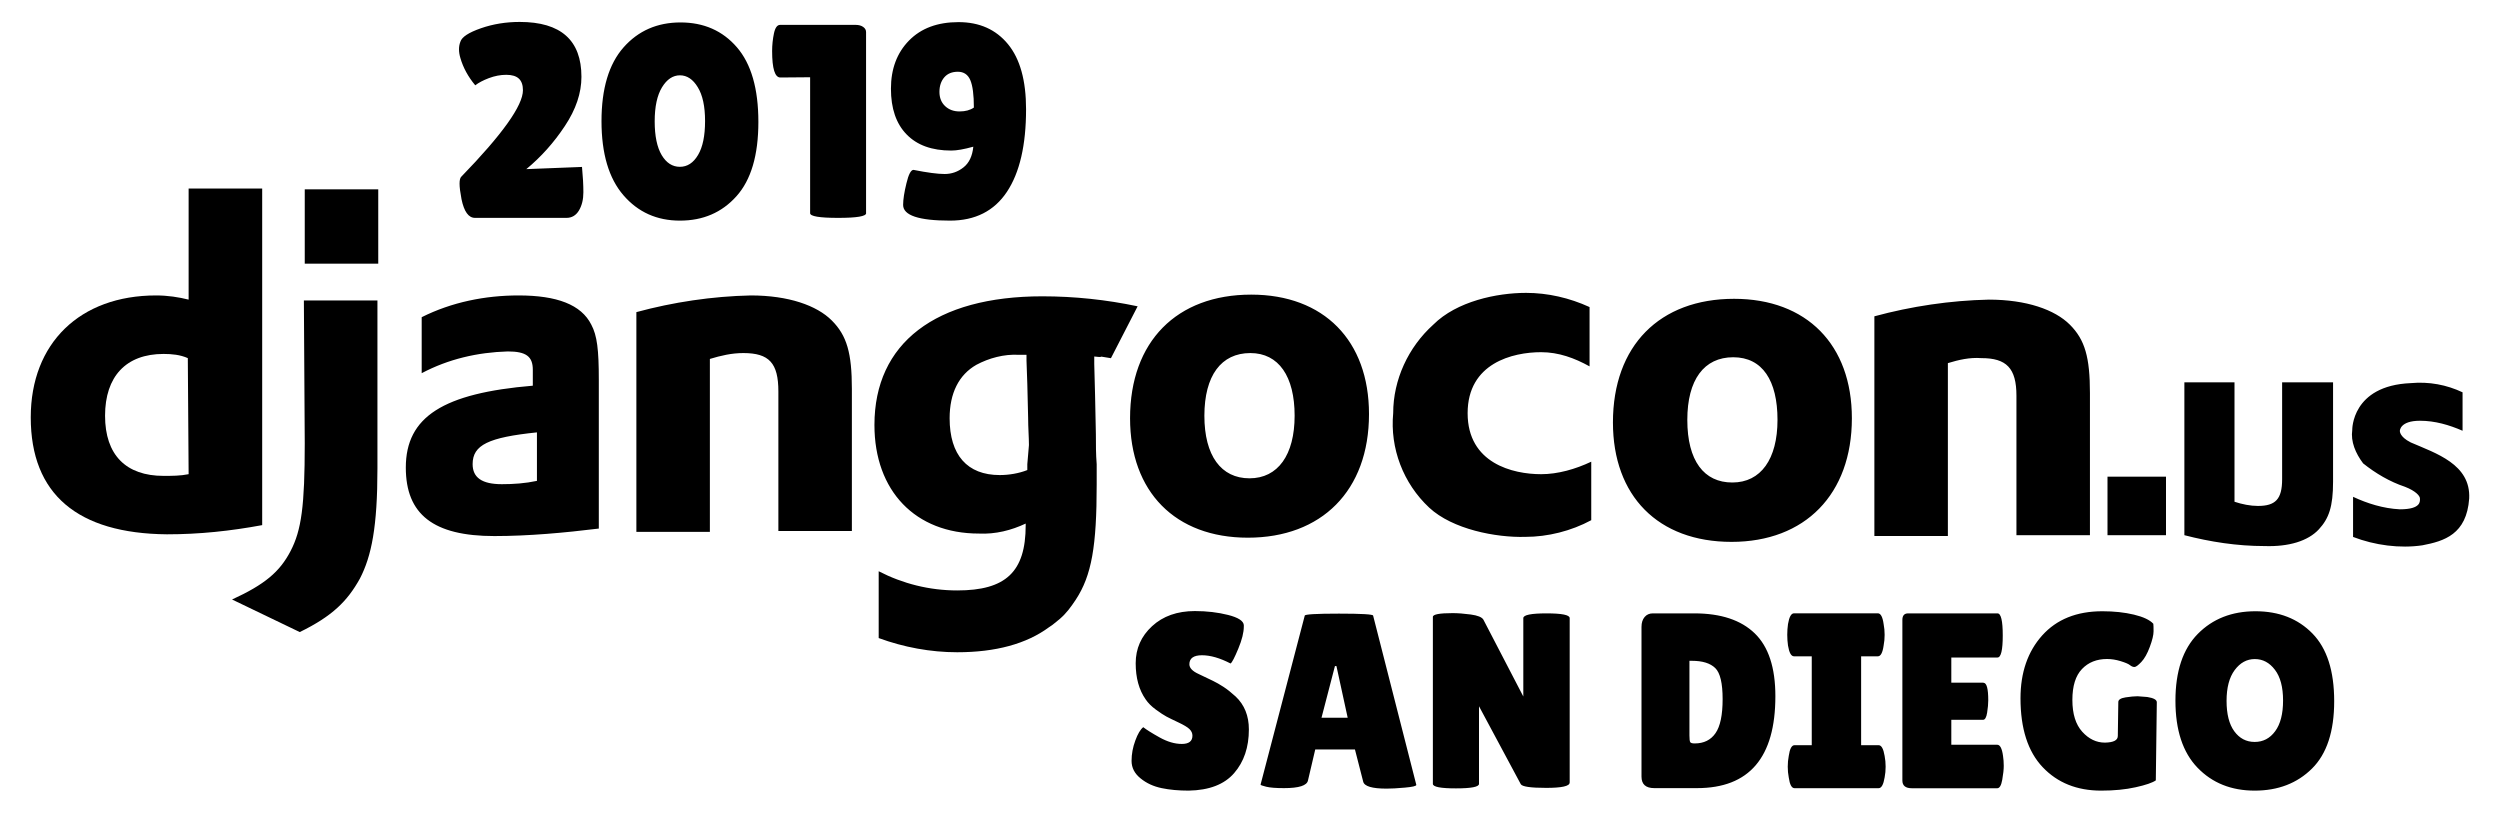
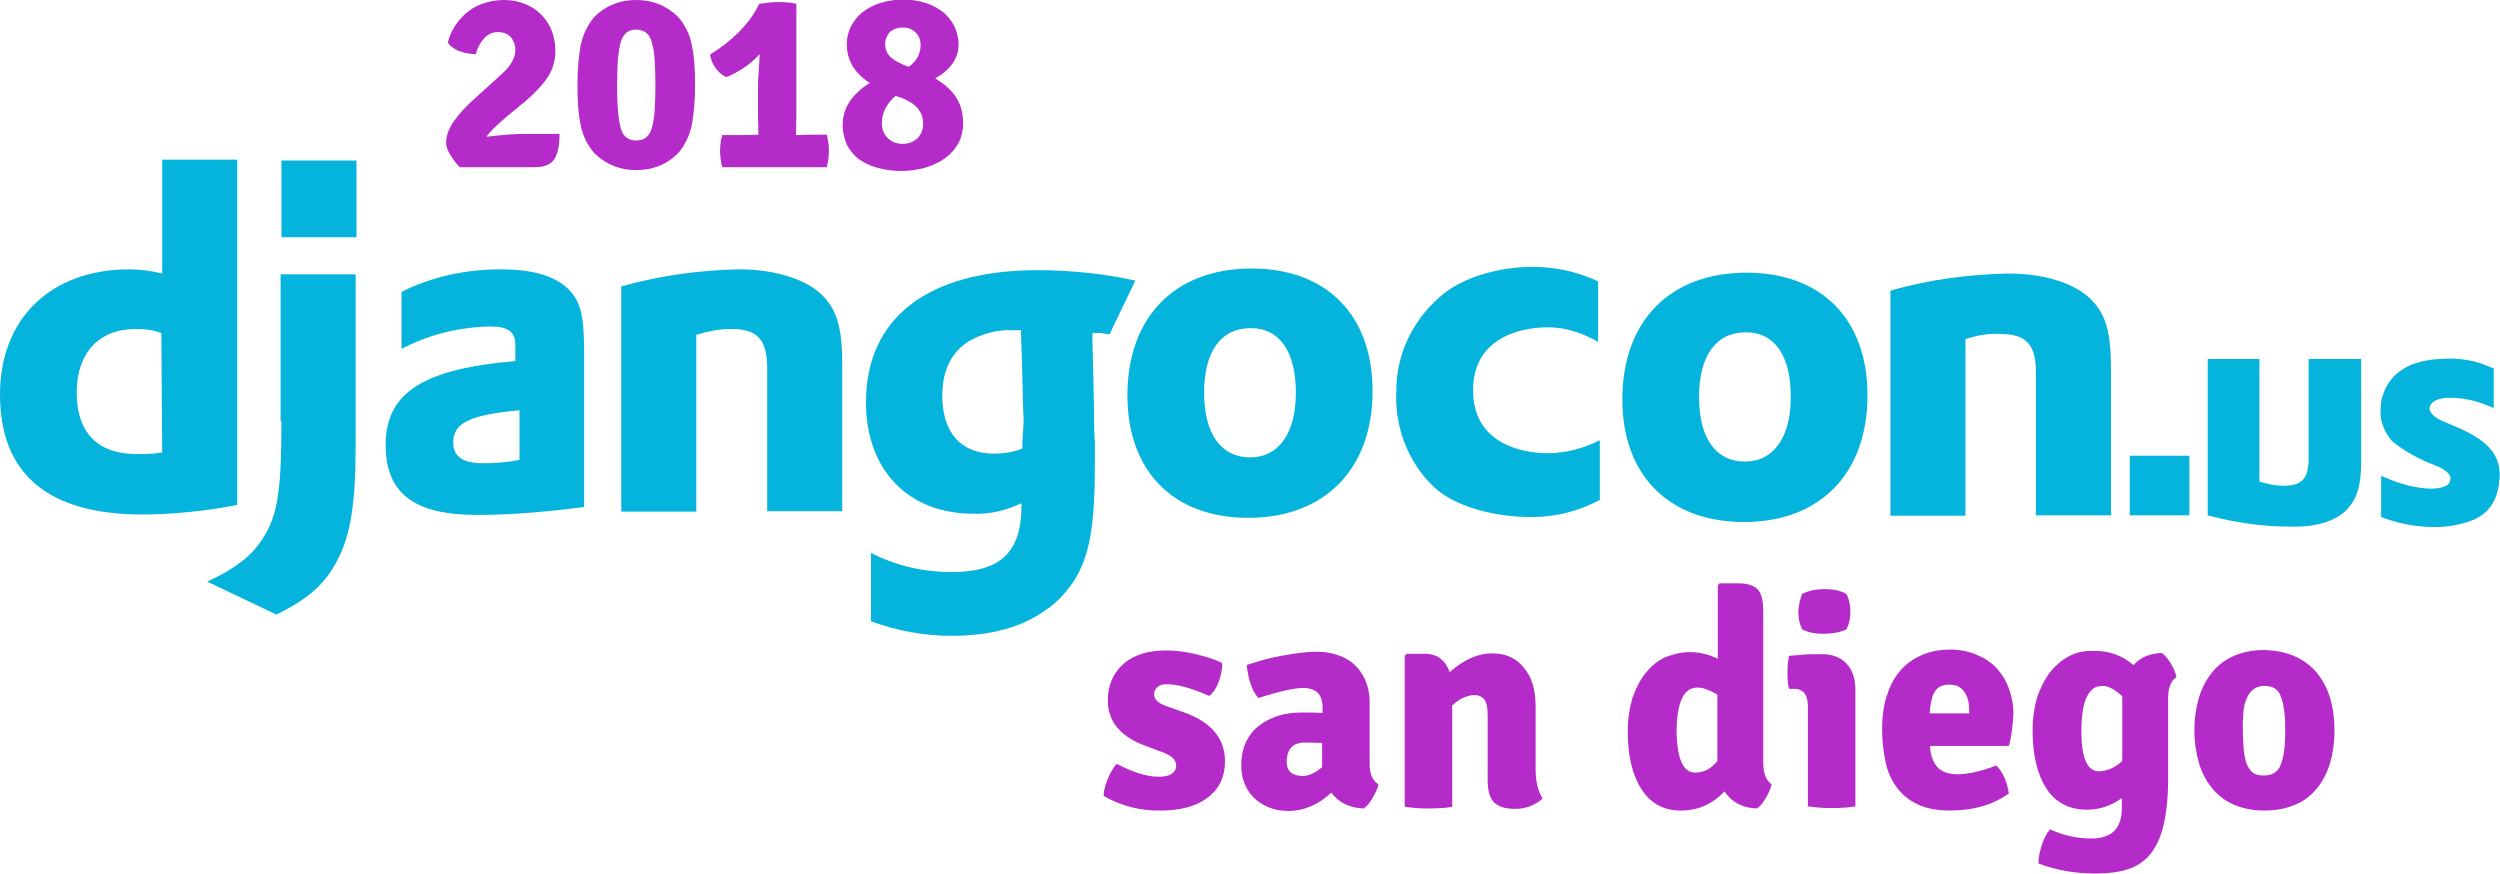
- <svg xmlns="http://www.w3.org/2000/svg" viewBox="0 0 400 130">
-   <path d="M182.92 116.35c.51.4 1.38.95 2.62 1.64 1.24.69 2.42 1.04 3.55 1.04s1.7-.44 1.7-1.32c0-.4-.16-.75-.48-1.06-.32-.31-.91-.66-1.76-1.06s-1.49-.71-1.92-.94c-.43-.23-.99-.6-1.7-1.12-.71-.52-1.24-1.06-1.62-1.62-1.07-1.52-1.6-3.45-1.6-5.79s.87-4.32 2.62-5.93c1.74-1.61 4.03-2.42 6.85-2.42 1.92 0 3.69.21 5.31.62 1.62.41 2.46.95 2.52 1.62v.24c0 .93-.29 2.11-.88 3.53-.59 1.42-1 2.22-1.24 2.38-1.7-.88-3.23-1.32-4.57-1.32-1.34 0-2.02.48-2.02 1.44 0 .59.49 1.11 1.48 1.56.21.11.52.25.92.44s.86.41 1.38.66c.52.25 1.08.57 1.68.96.6.39 1.24.9 1.94 1.54 1.41 1.33 2.12 3.09 2.12 5.27 0 2.85-.79 5.18-2.36 6.99-1.57 1.81-3.99 2.74-7.27 2.8-1.6 0-3.04-.13-4.33-.4s-2.42-.78-3.37-1.56c-.96-.77-1.44-1.7-1.44-2.8 0-1.09.2-2.18.6-3.25.39-1.08.82-1.79 1.27-2.14zM221.86 126.18c-2.32 0-3.57-.37-3.75-1.12l-1.32-5.15h-6.35l-1.16 4.95c-.16.83-1.44 1.24-3.83 1.24-1.28 0-2.22-.07-2.84-.22-.61-.15-.92-.26-.92-.34l7.07-27.04c0-.21 1.82-.32 5.47-.32 3.65 0 5.47.11 5.47.32l6.91 27.08c0 .19-.61.33-1.84.44-1.22.11-2.19.16-2.91.16zm-10.42-11.34h4.19l-1.8-8.27h-.24l-2.15 8.27zM251.14 125.22c0 .56-1.25.84-3.75.84s-3.86-.2-4.07-.6L236.64 113v12.42c0 .48-1.23.72-3.69.72s-3.69-.24-3.69-.72V98.7c0-.4 1.05-.6 3.16-.6.83 0 1.79.07 2.9.22 1.1.15 1.78.42 2.02.82l6.39 12.3V98.9c0-.51 1.24-.76 3.71-.76 2.48 0 3.71.25 3.71.76v26.32zM262.64 124.26V100.3c0-.67.17-1.19.5-1.58.33-.39.77-.58 1.3-.58h6.67c4.23 0 7.45 1.07 9.65 3.2s3.3 5.48 3.3 10.06c0 9.8-4.18 14.7-12.54 14.7h-6.83c-1.37 0-2.05-.61-2.05-1.84zm7.67-18.53v11.94c0 .56.04.91.12 1.06.08.15.32.22.72.22 1.46 0 2.58-.55 3.33-1.64.76-1.09 1.14-2.91 1.14-5.45s-.39-4.2-1.18-4.97c-.79-.77-2.03-1.16-3.73-1.16h-.4zM289.88 119.23v-14.22h-2.84c-.45 0-.77-.57-.96-1.72-.08-.56-.12-1.13-.12-1.72 0-.59.04-1.16.12-1.72.19-1.14.51-1.72.96-1.72h13.42c.45 0 .76.57.92 1.72.11.56.16 1.13.16 1.72 0 .59-.05 1.16-.16 1.72-.16 1.14-.47 1.72-.92 1.72h-2.68v14.22h2.8c.45 0 .77.57.96 1.72.11.56.16 1.13.16 1.72 0 .59-.05 1.16-.16 1.72-.19 1.15-.51 1.72-.96 1.72h-13.46c-.45 0-.76-.57-.92-1.72-.11-.56-.16-1.13-.16-1.72 0-.59.05-1.16.16-1.72.16-1.14.47-1.72.92-1.72h2.76zM317.36 109.25c.51 0 .76.93.76 2.8 0 .56-.06 1.22-.18 1.98s-.34 1.14-.66 1.14h-5.07v3.99h7.35c.45 0 .76.59.92 1.76.08.51.12 1.05.12 1.62 0 .57-.08 1.31-.24 2.22-.16.91-.43 1.36-.8 1.36H305.9c-1.01 0-1.52-.41-1.52-1.24v-25.7c0-.69.31-1.04.92-1.04h14.3c.56 0 .84 1.18.84 3.53s-.28 3.53-.84 3.53h-7.39v4.03h5.15zM338.85 117.75l.08-5.43c0-.37.39-.62 1.16-.74.77-.12 1.41-.18 1.92-.18l1.56.12c1.01.16 1.52.44 1.52.84l-.16 12.5c-.53.37-1.6.74-3.22 1.1-1.61.36-3.45.54-5.53.54-3.86 0-6.98-1.25-9.35-3.75-2.37-2.5-3.55-6.18-3.55-11.02 0-4.13 1.16-7.48 3.47-10.06 2.32-2.58 5.52-3.87 9.63-3.87 1.86 0 3.55.18 5.05.54 1.5.36 2.54.85 3.1 1.46.03.21.04.61.04 1.2s-.2 1.42-.6 2.5c-.4 1.08-.85 1.88-1.36 2.42-.51.53-.87.8-1.1.8s-.47-.1-.72-.3c-.25-.2-.75-.41-1.5-.64-.75-.23-1.47-.34-2.16-.34-1.65 0-2.99.53-4.01 1.6-1.03 1.07-1.54 2.72-1.54 4.95 0 2.24.53 3.93 1.58 5.09 1.05 1.16 2.26 1.74 3.63 1.74 1.37-.03 2.06-.37 2.06-1.07zM360.75 126.5c-3.74 0-6.79-1.22-9.15-3.67-2.36-2.45-3.53-6.02-3.53-10.72 0-4.7 1.19-8.26 3.57-10.68s5.46-3.63 9.23-3.63c3.77 0 6.81 1.19 9.13 3.57 2.32 2.38 3.47 5.99 3.47 10.82s-1.18 8.43-3.55 10.78c-2.37 2.35-5.42 3.53-9.17 3.53zm.02-21.05c-1.28 0-2.35.59-3.22 1.76-.87 1.17-1.3 2.82-1.3 4.93s.41 3.74 1.24 4.87c.83 1.13 1.91 1.7 3.26 1.7 1.34 0 2.44-.57 3.28-1.72.84-1.14 1.26-2.78 1.26-4.91s-.43-3.77-1.3-4.91c-.87-1.15-1.94-1.72-3.22-1.72z" />
+ <svg xmlns="http://www.w3.org/2000/svg" viewBox="0 0 599.6 209.4">
+   <path fill="#B52BC9" d="M264.7 190.9c0-1.3.4-2.6 1-4.1.6-1.5 1.3-2.7 2.1-3.6 3.9 2 7.2 3.1 10.1 3.1 1.4 0 2.4-.2 3.1-.7s1.1-1.1 1.1-1.9c0-1.5-1.1-2.5-3.3-3.3l-4-1.5c-6.1-2.2-9.1-5.9-9.1-10.9 0-3.7 1.3-6.6 3.8-8.8 2.5-2.2 6-3.2 10.3-3.2 2.1 0 4.5.3 7 .9 2.6.6 4.7 1.3 6.3 2.1.1 1.4-.2 2.8-.8 4.5-.6 1.6-1.4 2.8-2.3 3.4-4.1-1.8-7.5-2.8-10.2-2.8-1 0-1.7.2-2.2.7-.5.4-.8 1-.8 1.7 0 1.2.9 2.1 2.8 2.8l4.5 1.6c6.4 2.3 9.7 6.2 9.7 11.7 0 3.6-1.3 6.5-4 8.6-2.7 2.1-6.5 3.2-11.4 3.2-4.9.1-9.5-1.1-13.7-3.5zM330.6 188.1c-.2 1-.7 2.1-1.4 3.3-.7 1.2-1.4 2-2.1 2.5-3.4-.1-6-1.4-7.8-3.8-3.1 2.9-6.6 4.4-10.2 4.4-1.9 0-3.5-.3-4.9-.9-1.4-.6-2.6-1.4-3.6-2.4s-1.7-2.2-2.2-3.5c-.5-1.3-.7-2.7-.7-4.2 0-2.1.4-3.9 1.1-5.5.8-1.6 1.8-2.9 3.1-3.9s2.8-1.8 4.6-2.4 3.6-.8 5.6-.8h2.9c.8 0 1.6.1 2.2.1v-1.4c0-3.1-1.6-4.6-4.7-4.6-2 0-5.6.8-10.7 2.4-1.5-1.7-2.4-4.3-2.8-7.9 1.2-.4 2.5-.8 3.9-1.2 1.4-.4 2.9-.7 4.4-1 1.5-.3 3-.5 4.4-.7 1.5-.2 2.8-.3 3.9-.3 1.7 0 3.3.2 4.9.7 1.6.5 3 1.2 4.1 2.2 1.2 1 2.1 2.3 2.8 3.8.7 1.6 1.1 3.5 1.1 5.6v14.7c0 2.4.7 3.9 2.1 4.8zm-22-5.4c0 2.3 1.3 3.4 3.9 3.4 1.4 0 2.9-.7 4.6-2.1v-5.8c-1 0-1.8-.1-2.4-.1h-1.5c-3-.1-4.6 1.5-4.6 4.6zM368.3 169.4v14.9c0 3.2.6 5.6 1.7 7.2-1.8 1.6-4 2.5-6.6 2.5-2.5 0-4.2-.6-5.2-1.7s-1.4-2.9-1.4-5.3v-15.5c0-1.6-.2-2.9-.7-3.6s-1.3-1.2-2.5-1.2c-.7 0-1.6.2-2.5.6-.9.4-1.9 1-2.8 1.9v24.3c-.8.1-1.7.3-2.7.3-1 .1-2 .1-3 .1s-2 0-3-.1-1.9-.2-2.7-.3v-36.2l.5-.5h4.3c3 0 4.9 1.5 6 4.4 3.4-3 6.8-4.5 10.1-4.5 3.4 0 6 1.2 7.7 3.5 1.9 2.1 2.8 5.3 2.8 9.2zM405.2 156.4c2.3 0 4.6.5 6.8 1.6v-17.6l.4-.5h4.4c2.3 0 3.9.5 4.8 1.5.9 1 1.3 2.8 1.3 5.3v36.2c0 2.6.7 4.3 2 5.2-.2 1-.7 2.1-1.4 3.3-.7 1.2-1.4 2-2.1 2.5-3.5-.1-6.1-1.5-7.8-4.1-2.9 3.1-6.4 4.6-10.5 4.6s-7.2-1.7-9.4-5.1c-2.2-3.4-3.3-8-3.3-13.9 0-2.9.4-5.5 1.1-7.9.8-2.3 1.8-4.3 3.1-6 1.3-1.6 2.8-2.9 4.6-3.8 2.1-.8 4-1.3 6-1.3zm1.4 28.9c2 0 3.8-.9 5.3-2.8v-15.9c-2-1.2-3.6-1.7-4.8-1.7-3.3 0-5 3.6-5 10.9.2 6.3 1.6 9.5 4.5 9.5zM445 165.5v27.9c-.8.1-1.7.3-2.7.3-1 .1-2 .1-3 .1s-2 0-3-.1-1.9-.2-2.7-.3v-24c0-2.8-1.1-4.2-3.4-4.2h-1.1c-.3-.9-.4-2.2-.4-3.8 0-1.6.1-3 .4-4.1 1.3-.1 2.4-.2 3.5-.3 1.1-.1 2-.1 2.9-.1h1.6c2.5 0 4.4.8 5.8 2.3s2.1 3.6 2.1 6.3zm-12.8-23c1.4-.8 3.2-1.2 5.4-1.2 2.3 0 4 .4 5.3 1.2.6 1.3.9 2.7.9 4.2s-.3 2.9-.9 4.2c-1.4.7-3.2 1.1-5.5 1.1s-4-.4-5.2-1.1c-.6-1.3-.9-2.7-.9-4.2.1-1.5.4-2.9.9-4.2zM481.8 178.9h-18.9c.1 2.2.7 3.8 1.7 5 1 1.2 2.7 1.8 5 1.8 1.2 0 2.5-.2 4-.5s3.3-.9 5.2-1.6c1.6 1.6 2.6 3.9 3 6.7-3.9 2.8-8.6 4.1-14.2 4.1-3.1 0-5.6-.5-7.7-1.5-2.1-1-3.7-2.3-5-4.1-1.3-1.7-2.2-3.8-2.7-6.2-.5-2.4-.8-5-.8-7.8 0-2.7.3-5.2 1-7.5s1.6-4.3 3-6c1.3-1.7 3-3 5.1-4 2.1-1 4.5-1.5 7.2-1.5 2.3 0 4.4.4 6.3 1.2 1.9.8 3.5 1.8 4.8 3.2 1.3 1.4 2.3 3 3 4.9.7 1.9 1.1 3.9 1.1 6.2-.2 3.1-.5 5.6-1.1 7.6zm-19-7.8h9.5v-.8c0-1.8-.4-3.3-1.2-4.4-.8-1.2-2-1.7-3.6-1.7-1.5 0-2.7.5-3.4 1.6-.7 1-1.1 2.8-1.3 5.3zM511.7 159.5c1.6-1.8 3.9-2.8 6.8-2.9.8.6 1.5 1.5 2.2 2.6.7 1.2 1.1 2.2 1.3 3.2-1.4.9-2 2.7-2 5.2v19.2c0 4.5-.4 8.1-1.1 11.1s-1.8 5.3-3.2 7c-1.4 1.7-3.2 2.9-5.4 3.6-2.2.7-4.7 1-7.7 1-5 0-9.5-.8-13.7-2.4 0-1.4.3-2.8.8-4.4.5-1.6 1.2-2.9 2-3.8 3.2 1.5 6.5 2.2 9.9 2.2 4.9 0 7.3-2.4 7.3-7.3v-2.4c-2.6 1.9-5.4 2.8-8.3 2.8-4.3 0-7.6-1.7-9.8-5.1-2.2-3.4-3.3-8-3.3-13.9 0-3 .4-5.6 1.1-8 .8-2.3 1.8-4.3 3.1-6 1.3-1.6 2.8-2.9 4.5-3.8 1.7-.9 3.5-1.3 5.5-1.3 4.1-.1 7.3 1.1 10 3.4zm-2.7 23V167c-1.7-1.6-3.3-2.5-4.8-2.5-3.3 0-5 3.6-5 10.9 0 6.4 1.4 9.6 4.3 9.6 2-.1 3.8-.9 5.5-2.5zM554.7 160.3c3.5 3.5 5.2 8.5 5.2 15 0 2.9-.4 5.5-1.1 7.9-.8 2.4-1.8 4.4-3.3 6.1-1.4 1.7-3.2 3-5.3 3.8-2.1.9-4.5 1.3-7.2 1.3s-5.1-.5-7.2-1.4c-2.1-.9-3.8-2.2-5.2-3.9-1.4-1.7-2.5-3.7-3.2-6.1-.7-2.4-1.1-5-1.1-7.8 0-2.9.4-5.5 1.1-7.9.7-2.3 1.8-4.4 3.2-6.1 1.4-1.7 3.1-3 5.2-3.9 2.1-.9 4.5-1.4 7.2-1.4 4.9.1 8.8 1.6 11.7 4.4zm-11.6 4.2c-1.1 0-1.9.3-2.6.8-.7.5-1.2 1.2-1.6 2.1-.4.9-.7 1.9-.8 3-.1 1.1-.2 2.4-.2 3.7 0 2 .1 3.8.2 5.3s.4 2.7.7 3.7c.4 1 .9 1.7 1.5 2.2.7.5 1.5.7 2.6.7 2.1 0 3.6-.9 4.2-2.8.7-1.9 1-4.5 1-8s-.3-6.1-1-8c-.6-1.8-1.9-2.7-4-2.7z" />
  <g>
-     <path d="M48.76 30.29h11.76v11.9H48.76v-11.9zm-6.82-.13H30.18v17.78c-1.6-.4-3.34-.67-5.21-.67-12.16 0-20.05 7.62-20.05 19.51 0 12.3 7.49 18.58 21.79 18.71 5.21 0 10.16-.53 15.24-1.47V30.16zM30.18 75.87c-1.34.27-2.67.27-4.01.27-6.01 0-9.36-3.34-9.36-9.62s3.34-9.89 9.36-9.89c1.34 0 2.67.13 3.88.67l.13 18.57z" />
-     <path d="M48.76 70.93c0 10.02-.53 13.9-2.27 17.24-1.74 3.34-4.14 5.35-9.36 7.75l10.83 5.21c5.21-2.54 7.62-4.95 9.62-8.55 1.87-3.61 2.81-8.29 2.81-17.64V48.07H48.62l.14 22.86zm34.21-23.66c-5.35 0-10.69 1.07-15.5 3.48v8.96c4.28-2.27 8.96-3.34 13.77-3.48 2.94 0 4.01.8 4.01 2.94v2.54c-14.3 1.2-20.32 4.95-20.32 13.1 0 7.49 4.41 10.96 14.17 10.96 5.48 0 11.23-.53 16.71-1.2v-23.8c0-4.81-.27-7.08-1.2-8.82-1.61-3.21-5.49-4.68-11.64-4.68zm2.94 29.67c-1.87.4-3.74.53-5.61.53-3.21 0-4.68-1.07-4.68-3.21 0-3.07 2.54-4.28 10.29-5.08v7.76zm113.75 9.09c11.76 0 19.38-7.49 19.38-19.78 0-11.76-7.22-19.11-18.85-19.11-11.9 0-19.38 7.49-19.38 19.78 0 11.76 7.22 19.11 18.85 19.11zm.4-29.54c4.54 0 7.08 3.74 7.08 10.02s-2.67 10.02-7.22 10.02c-4.54 0-7.22-3.61-7.22-10.02.01-6.41 2.68-10.02 7.36-10.02zm-18.04-7.48a73.751 73.751 0 0 0-15.24-1.6c-17.11 0-26.87 7.49-26.87 20.58 0 10.56 6.55 17.38 16.71 17.38 2.67.13 5.21-.53 7.49-1.6v.27c0 7.49-3.21 10.43-10.96 10.43-4.41 0-8.69-1.07-12.56-3.07v10.69c4.01 1.47 8.29 2.27 12.56 2.27 6.15 0 11.09-1.34 14.7-4.01.67-.4 1.2-.94 1.74-1.34 1.07-.94 1.74-1.87 2.54-3.07 2.54-3.88 3.34-8.55 3.34-18.45v-3.21c-.13-1.6-.13-3.21-.13-4.81l-.13-6.28-.13-4.95v-1.2c2.41.27-.53-.27 2.67.27l4.27-8.3zm-17.65 25.26v.94c-1.34.53-2.94.8-4.41.8-5.21 0-8.02-3.21-8.02-9.09 0-4.01 1.47-6.95 4.28-8.55 2-1.07 4.41-1.74 6.82-1.6h1.2v.94l.13 3.74.13 5.35c0 1.6.13 3.21.13 4.41l-.26 3.06zm-44.24-27c-6.15.13-12.43 1.07-18.31 2.67V85.1h11.76V57.43c1.74-.53 3.48-.94 5.35-.94 4.14 0 5.61 1.6 5.61 6.15v22.32h11.76V62.24c0-5.75-.8-8.55-3.21-10.96-2.4-2.41-6.94-4.01-12.96-4.01zM296.3 66.92c0-11.76-7.22-19.11-18.85-19.11-11.9 0-19.38 7.49-19.38 19.78 0 11.76 7.22 19.11 18.98 19.11 11.76 0 19.25-7.62 19.25-19.78zm-26.33.26c0-6.42 2.67-10.02 7.35-10.02s7.08 3.74 7.08 10.02c0 6.28-2.67 10.02-7.22 10.02-4.54.01-7.21-3.47-7.21-10.02zm52.66-3.87v22.32h11.76V62.91c0-5.75-.8-8.55-3.21-10.96s-6.95-4.01-12.97-4.01c-6.15.13-12.43 1.07-18.31 2.67v35.15h11.76V58.1c1.74-.53 3.48-.94 5.35-.8 4.02-.01 5.62 1.6 5.62 6.01zm48.39 21.38c1.6-1.74 2.27-3.61 2.27-7.62v-15.9h-8.15v15.5c0 3.21-1.07 4.28-3.88 4.28-1.2 0-2.54-.27-3.74-.67V61.17h-8.02v24.46c4.14 1.07 8.42 1.74 12.83 1.74 3.87.13 6.95-.8 8.69-2.68zm-142.35-3.47c3.74 3.48 10.69 4.81 15.37 4.68 3.61 0 7.35-.94 10.56-2.67v-9.36c-2.54 1.2-5.35 2-8.02 2-4.54 0-11.76-1.74-11.76-9.76s7.22-9.76 11.76-9.76c2.81 0 5.35.94 7.75 2.27v-9.49c-3.21-1.47-6.68-2.27-10.16-2.27-4.68 0-11.09 1.34-14.84 5.08-4.01 3.61-6.42 8.82-6.42 14.17-.53 5.62 1.61 11.23 5.76 15.11zm157.05-10.43c-1.87-.94-1.74-1.87-1.74-1.87s0-1.6 3.21-1.6c2.41 0 4.68.67 6.82 1.6v-6.15c-2.54-1.2-5.35-1.74-8.29-1.47-9.49.4-9.36 7.49-9.36 7.49-.27 1.87.53 3.74 1.74 5.35 2 1.6 4.28 2.94 6.68 3.74 1.74.67 2.41 1.47 2.41 1.87 0 .4.27 1.74-3.21 1.74-2.67-.13-5.21-.94-7.49-2v6.42c3.48 1.34 7.49 1.87 11.09 1.34 3.48-.67 7.08-1.74 7.49-7.49.27-5.49-5.34-7.23-9.35-8.97zm-48.52 5.48h9.36v9.36h-9.36v-9.36z" />
+     <path fill="#05B4DD" d="M67.5 38.5h18v18.4h-18V38.5zm-10.6-.2h-18v27.3c-2.5-.6-5.2-1-7.9-1-18.8 0-31 11.8-31 30 0 19 11.4 28.6 33.5 28.8 7.9 0 15.7-.8 23.4-2.3V38.3zm-18 70.2c-2.1.4-4.1.4-6.2.4-9.3 0-14.3-5.2-14.3-14.7s5.2-15.3 14.3-15.3c2.1 0 4.1.2 6 1l.2 28.6z" />
+     <path fill="#05B4DD" d="M67.5 101c0 15.5-.8 21.5-3.5 26.5s-6.4 8.3-14.3 12l16.6 7.9c7.9-3.9 11.8-7.5 14.7-13.2 2.9-5.6 4.3-12.8 4.3-27.1V65.8h-18V101h.2zm52.6-36.4c-8.3 0-16.4 1.7-23.8 5.4v13.7c6.6-3.5 13.7-5.2 21.1-5.4 4.4 0 6.2 1.2 6.2 4.4v3.9c-22 1.9-31.1 7.5-31.1 20.1 0 11.6 6.8 16.8 21.9 16.8 8.5 0 17.2-.8 25.7-1.9V85.3c0-7.3-.4-10.8-1.9-13.5-2.8-4.9-8.8-7.2-18.1-7.2zm4.5 45.7c-2.9.6-5.8.8-8.7.8-4.8 0-7.2-1.5-7.2-5 0-4.6 3.9-6.6 15.9-7.7v11.9zm174.8 13.9c18.2 0 29.8-11.6 29.8-30.4 0-18.2-11-29.4-29-29.4-18.4 0-29.8 11.6-29.8 30.4 0 18.2 11 29.4 29 29.4zm.6-45.5c7 0 10.8 5.8 10.8 15.5s-4.1 15.5-11 15.5-11-5.6-11-15.5 4-15.5 11.2-15.5zm-27.7-11.4c-7.7-1.7-15.7-2.5-23.4-2.5-26.3 0-41.2 11.4-41.2 31.7 0 16.2 10.1 26.7 25.7 26.7 4.1.2 7.9-.8 11.6-2.5v.4c0 11.4-5 16.1-16.8 16.1-6.8 0-13.3-1.5-19.3-4.6V149c6.2 2.3 12.8 3.5 19.3 3.5 9.5 0 17-2.1 22.6-6.2 1-.6 1.9-1.4 2.7-2.1 1.5-1.4 2.7-2.9 3.9-4.6 3.9-6 5.2-13.2 5.2-28.4v-5c-.2-2.5-.2-4.8-.2-7.3l-.2-9.7-.2-7.5v-1.9c3.7.4-.8-.4 4.1.4l6.2-12.9zm-27.1 38.9v1.4c-2.1.8-4.4 1.2-6.8 1.2-7.9 0-12.4-5-12.4-13.9 0-6.2 2.3-10.6 6.6-13.2 3.1-1.7 6.8-2.7 10.4-2.5h1.9v1.4l.2 5.8.2 8.1c0 2.5.2 4.8.2 6.8l-.3 4.9zm-68-41.6c-9.5.2-19.1 1.5-28.2 4.1v54h18V80.3c2.7-.8 5.4-1.4 8.3-1.4 6.4 0 8.7 2.5 8.7 9.5v34.2h18v-35c0-8.9-1.2-13.2-4.8-16.8s-10.8-6.2-20-6.2zm270.7 30.2c0-18.2-11-29.4-29-29.4-18.4 0-29.8 11.6-29.8 30.4 0 18 11 29.4 29.2 29.4s29.6-11.6 29.6-30.4zm-40.4.4c0-9.9 4.1-15.5 11.2-15.5s10.8 5.8 10.8 15.5-4.1 15.5-11 15.5-11-5.5-11-15.5zm80.8-5.8v34.2h18v-35c0-8.9-1.2-13.2-4.8-16.8s-10.6-6.2-19.9-6.2c-9.5.2-19.1 1.5-28.2 4.1v54h18V81.3c2.7-.8 5.4-1.4 8.3-1.2 6.3 0 8.6 2.5 8.6 9.3zm74.5 32.9c2.5-2.7 3.5-5.6 3.5-11.8V86.1h-12.6v23.8c0 4.8-1.5 6.6-6 6.6-1.9 0-3.9-.4-5.8-1V86.1h-12.4v37.5c6.4 1.7 13 2.7 19.7 2.7 6.3.2 10.9-1.3 13.6-4zm-218.9-5.5c5.8 5.4 16.4 7.3 23.6 7.2 5.6 0 11.2-1.4 16.2-4.1v-14.3c-3.9 1.9-8.1 3.1-12.4 3.1-7 0-18-2.7-18-15.1s11-15.1 18-15.1c4.3 0 8.3 1.4 12 3.5V67.5c-4.8-2.3-10.3-3.5-15.7-3.5-7.2 0-17 2.1-22.8 7.7-6.2 5.6-9.9 13.5-9.9 21.9-.5 8.7 2.8 17.3 9 23.2zm241.5-16c-2.9-1.4-2.7-2.9-2.7-2.9s0-2.5 5-2.5c3.7 0 7.2 1 10.4 2.5v-9.5c-3.9-1.9-8.3-2.7-12.8-2.3-14.5.6-14.3 11.6-14.3 11.6-.4 2.9.8 5.8 2.7 8.1 3.1 2.5 6.6 4.4 10.3 5.8 2.7 1 3.7 2.3 3.7 2.9s.4 2.7-5 2.7c-4.1-.2-7.9-1.4-11.6-3.1v9.9c5.4 2.1 11.4 2.9 17 2.1 5.4-1 10.8-2.7 11.4-11.4.6-8.5-7.9-11.2-14.1-13.9zm-74.6 8.5h14.3v14.3h-14.3v-14.3z" />
  </g>
  <g>
-     <path d="M90.64 34.86H76c-1.03 0-1.75-1-2.16-3-.21-1.09-.31-1.91-.31-2.47 0-.56.09-.93.26-1.1 6.59-6.79 9.88-11.41 9.88-13.85 0-.82-.21-1.44-.64-1.85-.43-.41-1.1-.62-2.03-.62-.93 0-1.85.18-2.78.53-.93.35-1.65.74-2.18 1.15-1.15-1.38-1.94-2.84-2.38-4.37-.15-.5-.22-.96-.22-1.39 0-.43.07-.83.22-1.21.23-.76 1.33-1.48 3.29-2.16 1.95-.68 4.02-1.01 6.2-1.01 6.59 0 9.88 2.93 9.88 8.78 0 2.59-.88 5.21-2.65 7.87-1.76 2.66-3.82 4.96-6.17 6.9l8.91-.35c.15 1.56.22 2.91.22 4.06 0 1.15-.24 2.12-.71 2.91-.47.78-1.14 1.18-1.99 1.18zM108.79 35.3c-3.69 0-6.7-1.35-9.04-4.06-2.34-2.71-3.51-6.66-3.51-11.86 0-5.2 1.18-9.14 3.53-11.8 2.35-2.66 5.39-3.99 9.11-3.99 3.72 0 6.73 1.32 9.02 3.97 2.29 2.65 3.44 6.63 3.44 11.95 0 5.32-1.17 9.28-3.51 11.89s-5.35 3.9-9.04 3.9zm0-23.25c-1.13 0-2.09.64-2.87 1.92-.78 1.28-1.17 3.1-1.17 5.45s.38 4.15 1.12 5.4c.75 1.25 1.72 1.87 2.91 1.87 1.19 0 2.16-.63 2.91-1.9.75-1.26 1.12-3.07 1.12-5.42s-.39-4.16-1.17-5.42c-.76-1.26-1.72-1.9-2.85-1.9zM138.58 34.11c0 .5-1.49.75-4.48.75-2.98 0-4.48-.25-4.48-.75V12.36l-4.76.04c-.88 0-1.32-1.41-1.32-4.23 0-.97.1-1.91.29-2.82.19-.91.52-1.37.99-1.37h12.08c.5 0 .9.11 1.21.33.31.22.46.49.46.82v28.98zM146.16 27.18c2.21.44 3.87.66 4.98.66 1.12 0 2.12-.35 3.02-1.06.9-.71 1.42-1.81 1.57-3.31-1.47.41-2.65.62-3.53.62-3.09 0-5.47-.86-7.14-2.58-1.68-1.72-2.51-4.16-2.51-7.32s.96-5.73 2.89-7.7c1.93-1.97 4.56-2.95 7.92-2.95s5.99 1.18 7.92 3.53c1.93 2.35 2.89 5.82 2.89 10.41 0 5.73-1.02 10.14-3.06 13.21-2.04 3.07-5.08 4.61-9.11 4.61-5 0-7.5-.84-7.5-2.51 0-.88.18-2.04.53-3.46.34-1.44.72-2.15 1.13-2.15zm7.1-15.7c-.94 0-1.67.3-2.18.9-.51.6-.77 1.37-.77 2.32 0 .94.3 1.7.9 2.27.6.57 1.37.86 2.32.86.94 0 1.7-.21 2.29-.62 0-2.03-.19-3.49-.57-4.39-.38-.89-1.05-1.34-1.99-1.34z" />
+     <path fill="#B52BC9" d="M134.2 32c0 2.8-.4 4.8-1.2 6.1-.8 1.3-2.4 2-4.7 2h-18c-.8-.7-1.5-1.7-2.2-2.8-.7-1.1-1.1-2.1-1.1-3 0-1.6.5-3.2 1.7-5 1.2-1.7 2.9-3.7 5.2-5.7l6.5-5.9c2.1-1.9 3.2-3.8 3.2-5.7 0-1.2-.4-2.3-1.1-3.1-.7-.8-1.8-1.2-3.1-1.2s-2.4.5-3.3 1.5c-.9 1-1.6 2.3-2 3.8-.6 0-1.2-.1-1.9-.2s-1.3-.3-1.9-.5c-.6-.2-1.2-.5-1.7-.9-.5-.3-.9-.7-1.2-1.2.4-1.5 1-2.9 1.8-4.1s1.8-2.3 2.9-3.2c1.1-.9 2.4-1.6 3.9-2.1s3.1-.8 4.9-.8c1.7 0 3.4.3 4.9.9 1.5.6 2.8 1.4 3.9 2.5s2 2.4 2.6 3.9c.6 1.5.9 3.2.9 5 0 2.4-.7 4.5-1.9 6.3s-3 3.7-5.3 5.7l-4.4 3.6c-2.8 2.4-4.4 4-4.9 4.9 1.7-.2 3.4-.4 4.9-.5 1.5-.1 3-.2 4.3-.2h8.3zM142.7 3.9c2.7-2.6 6-3.9 9.9-3.9s7.1 1.3 9.9 3.9c1.7 1.9 2.9 4.2 3.4 6.8.6 2.6.8 5.9.8 9.7 0 3.8-.3 7-.8 9.7-.6 2.6-1.7 4.9-3.4 6.8-2.7 2.6-6 3.9-9.9 3.9s-7.1-1.3-9.9-3.9c-1.7-1.9-2.9-4.2-3.4-6.8-.6-2.6-.8-5.9-.8-9.7 0-3.8.3-7 .8-9.7.6-2.6 1.7-4.9 3.4-6.8zm6.4 27.5c.6 1.5 1.8 2.3 3.5 2.3.9 0 1.7-.2 2.3-.7.6-.4 1.1-1.2 1.4-2.2.3-1 .6-2.4.7-4.1.1-1.7.2-3.8.2-6.3s-.1-4.6-.2-6.3c-.1-1.7-.4-3-.7-4.1-.3-1-.8-1.8-1.4-2.2-.6-.4-1.3-.7-2.3-.7-.9 0-1.7.2-2.3.7s-1.1 1.2-1.4 2.2c-.3 1-.5 2.4-.7 4.1-.1 1.7-.2 3.8-.2 6.3 0 5.5.4 9.1 1.1 11zM181.9 32.3l-.1-4.5V20c0-.6.1-1.7.2-3.4s.2-2.9.2-3.6c-2.1 2.3-4.8 4.2-8 5.5-.9-.4-1.8-1.1-2.5-2.1-.8-1-1.2-2.1-1.4-3.3 5.6-3.5 9.6-7.6 11.8-12.2 1.4-.2 2.9-.4 4.5-.4s3.1.1 4.4.4v27l-.1 4.5 4.1-.1h3.3c.3 1.2.5 2.5.5 3.9a16 16 0 0 1-.5 3.9h-25.1c-.3-1.3-.5-2.6-.5-3.9s.2-2.6.5-3.8h4.9l3.8-.1zM202.1 30c0-4.1 2.2-7.4 6.5-10.1-3.7-2.4-5.5-5.5-5.5-9.3 0-1.5.3-2.9 1-4.3.7-1.3 1.6-2.4 2.8-3.4 1.2-.9 2.6-1.7 4.3-2.2 1.6-.5 3.4-.8 5.4-.8 2 0 3.8.3 5.4.8s3 1.3 4.2 2.2c1.1.9 2 2.1 2.7 3.4.6 1.3 1 2.8 1 4.4 0 3.3-1.9 6-5.6 8.1 2.3 1.4 4 2.9 5.1 4.7 1.1 1.7 1.6 3.8 1.6 6.1 0 1.7-.4 3.3-1.1 4.7-.8 1.4-1.8 2.6-3.2 3.6-1.3 1-2.9 1.7-4.7 2.3-1.8.5-3.8.8-5.9.8-2.1 0-4.1-.3-5.8-.8-1.7-.5-3.2-1.2-4.4-2.1s-2.1-2.1-2.8-3.4c-.6-1.5-1-3-1-4.7zm14.2-6.5l-1.5-.5c-2.2 1.9-3.3 4.1-3.3 6.6 0 1.4.5 2.6 1.4 3.5.9.9 2.1 1.4 3.6 1.4s2.7-.5 3.6-1.4c.9-.9 1.3-2.1 1.3-3.4 0-2.9-1.7-4.9-5.1-6.2zm-4-12.9c0 1.2.4 2.2 1.2 3 .8.8 2.1 1.5 3.8 2.2l.7.2c1.9-1.4 2.8-3.1 2.8-5.2 0-1.2-.4-2.3-1.2-3-.8-.8-1.8-1.2-3.1-1.2-1.2 0-2.3.4-3.1 1.1-.7.8-1.1 1.8-1.1 2.9z" />
  </g>
</svg>
